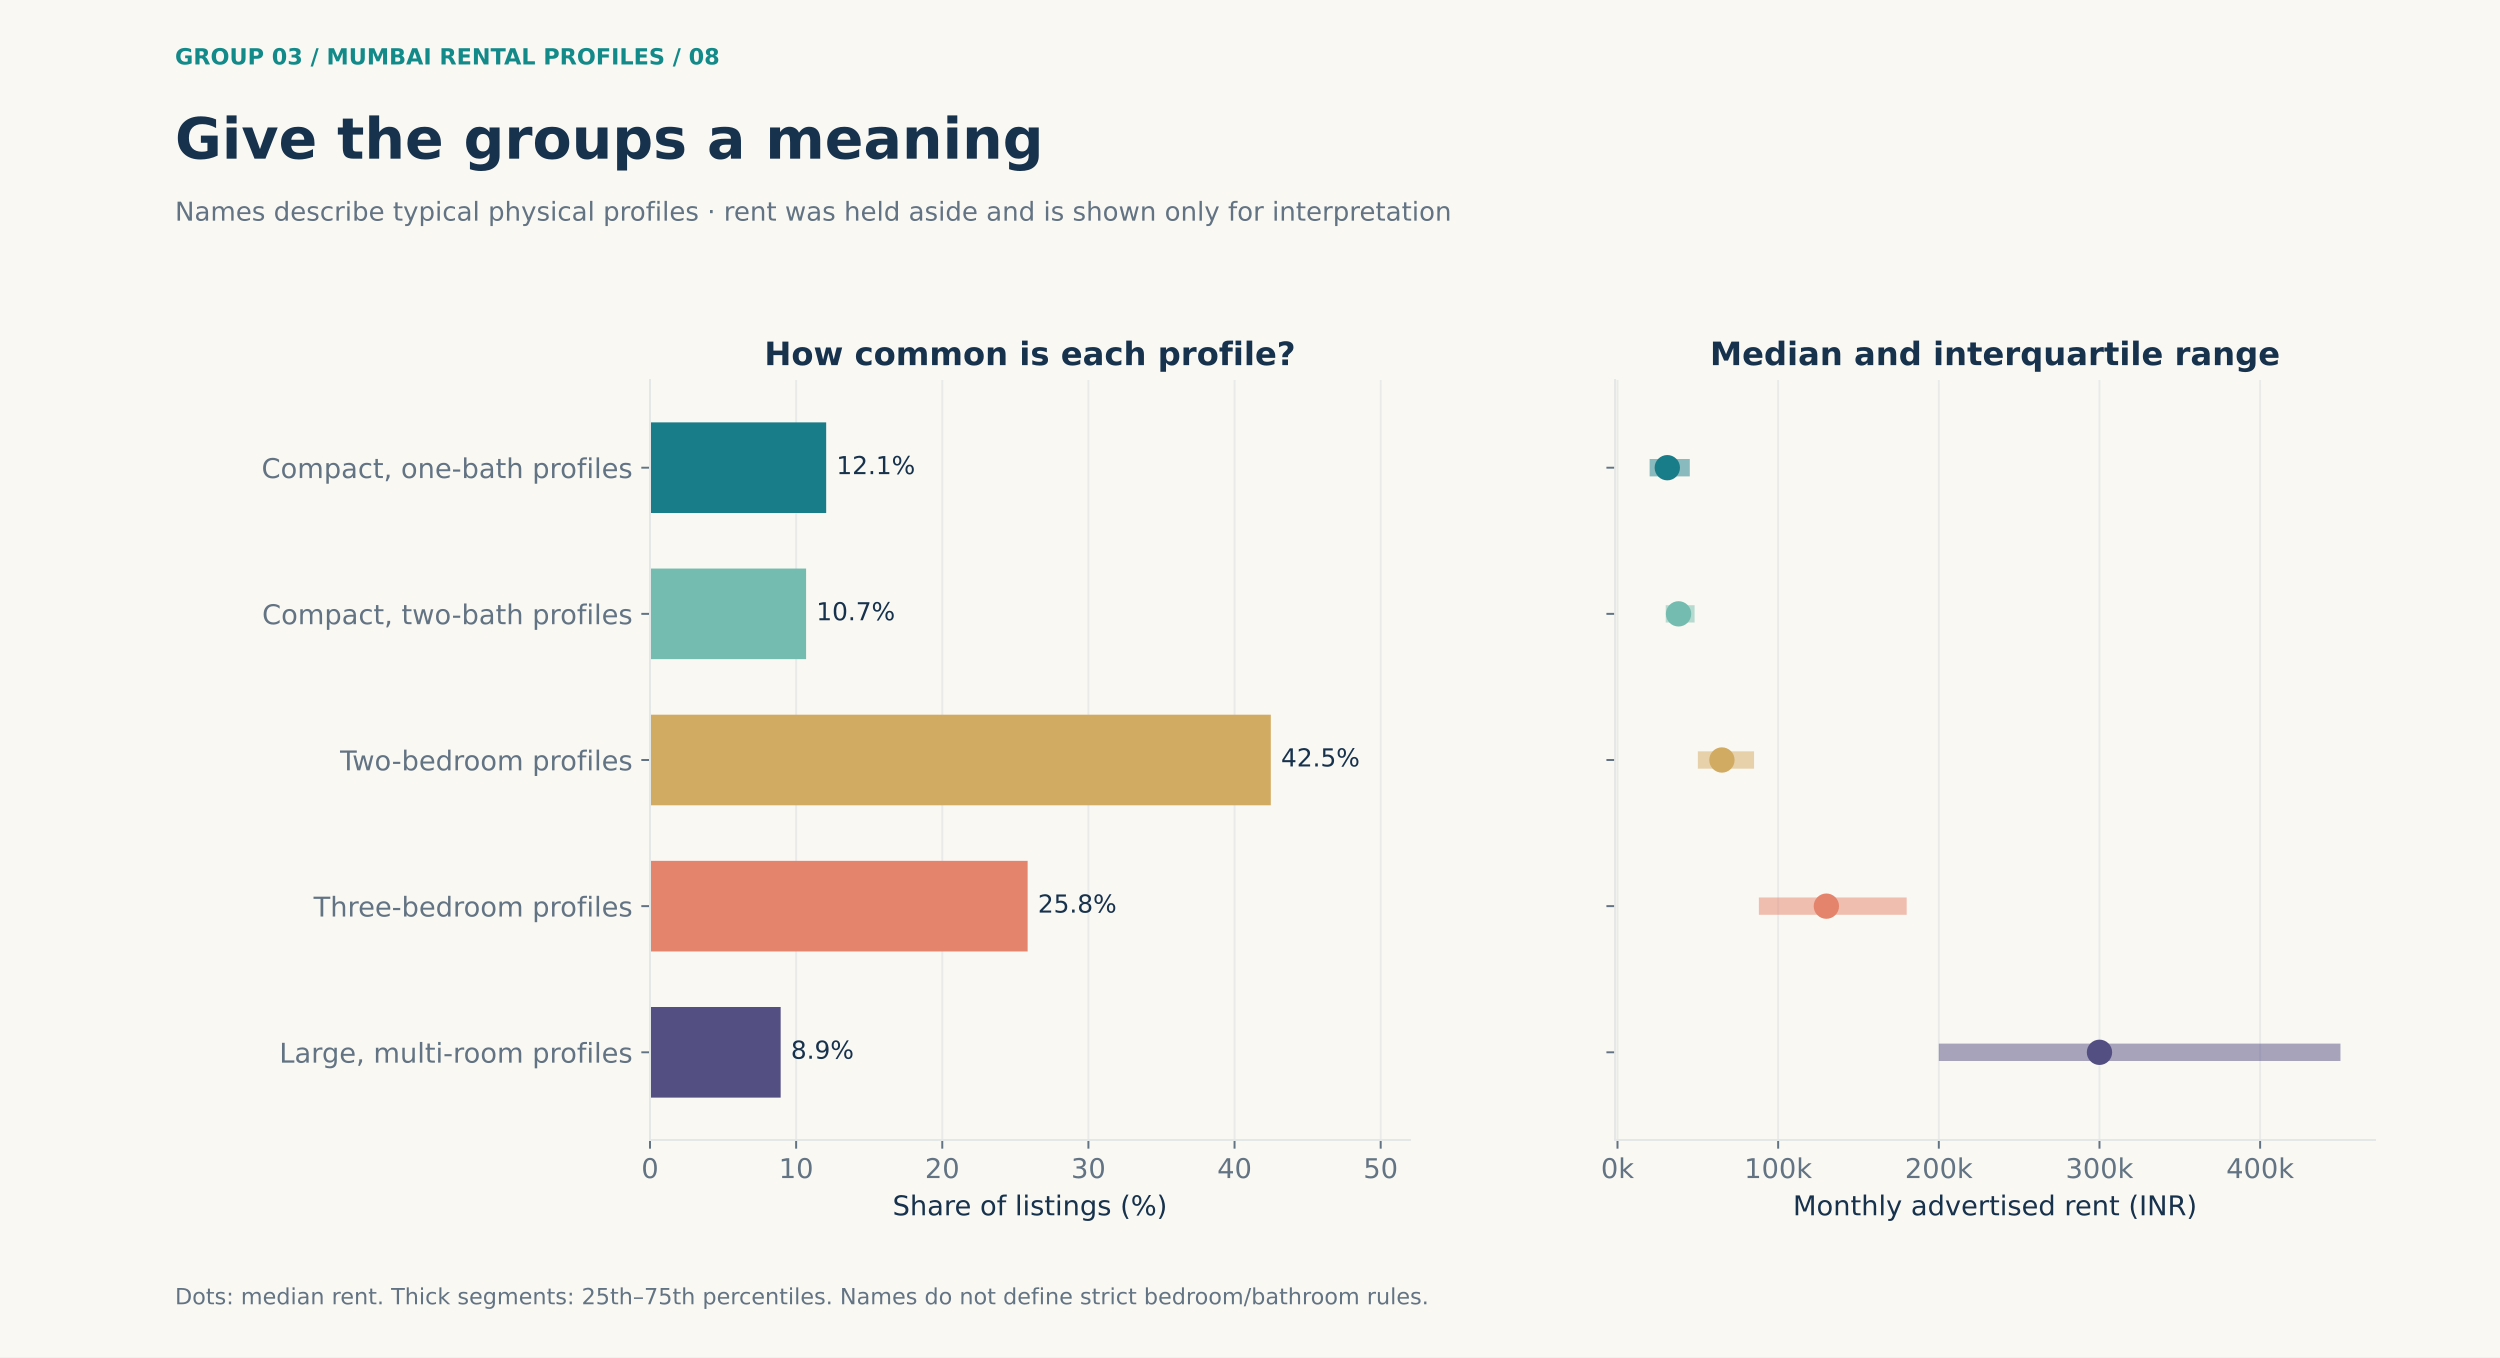
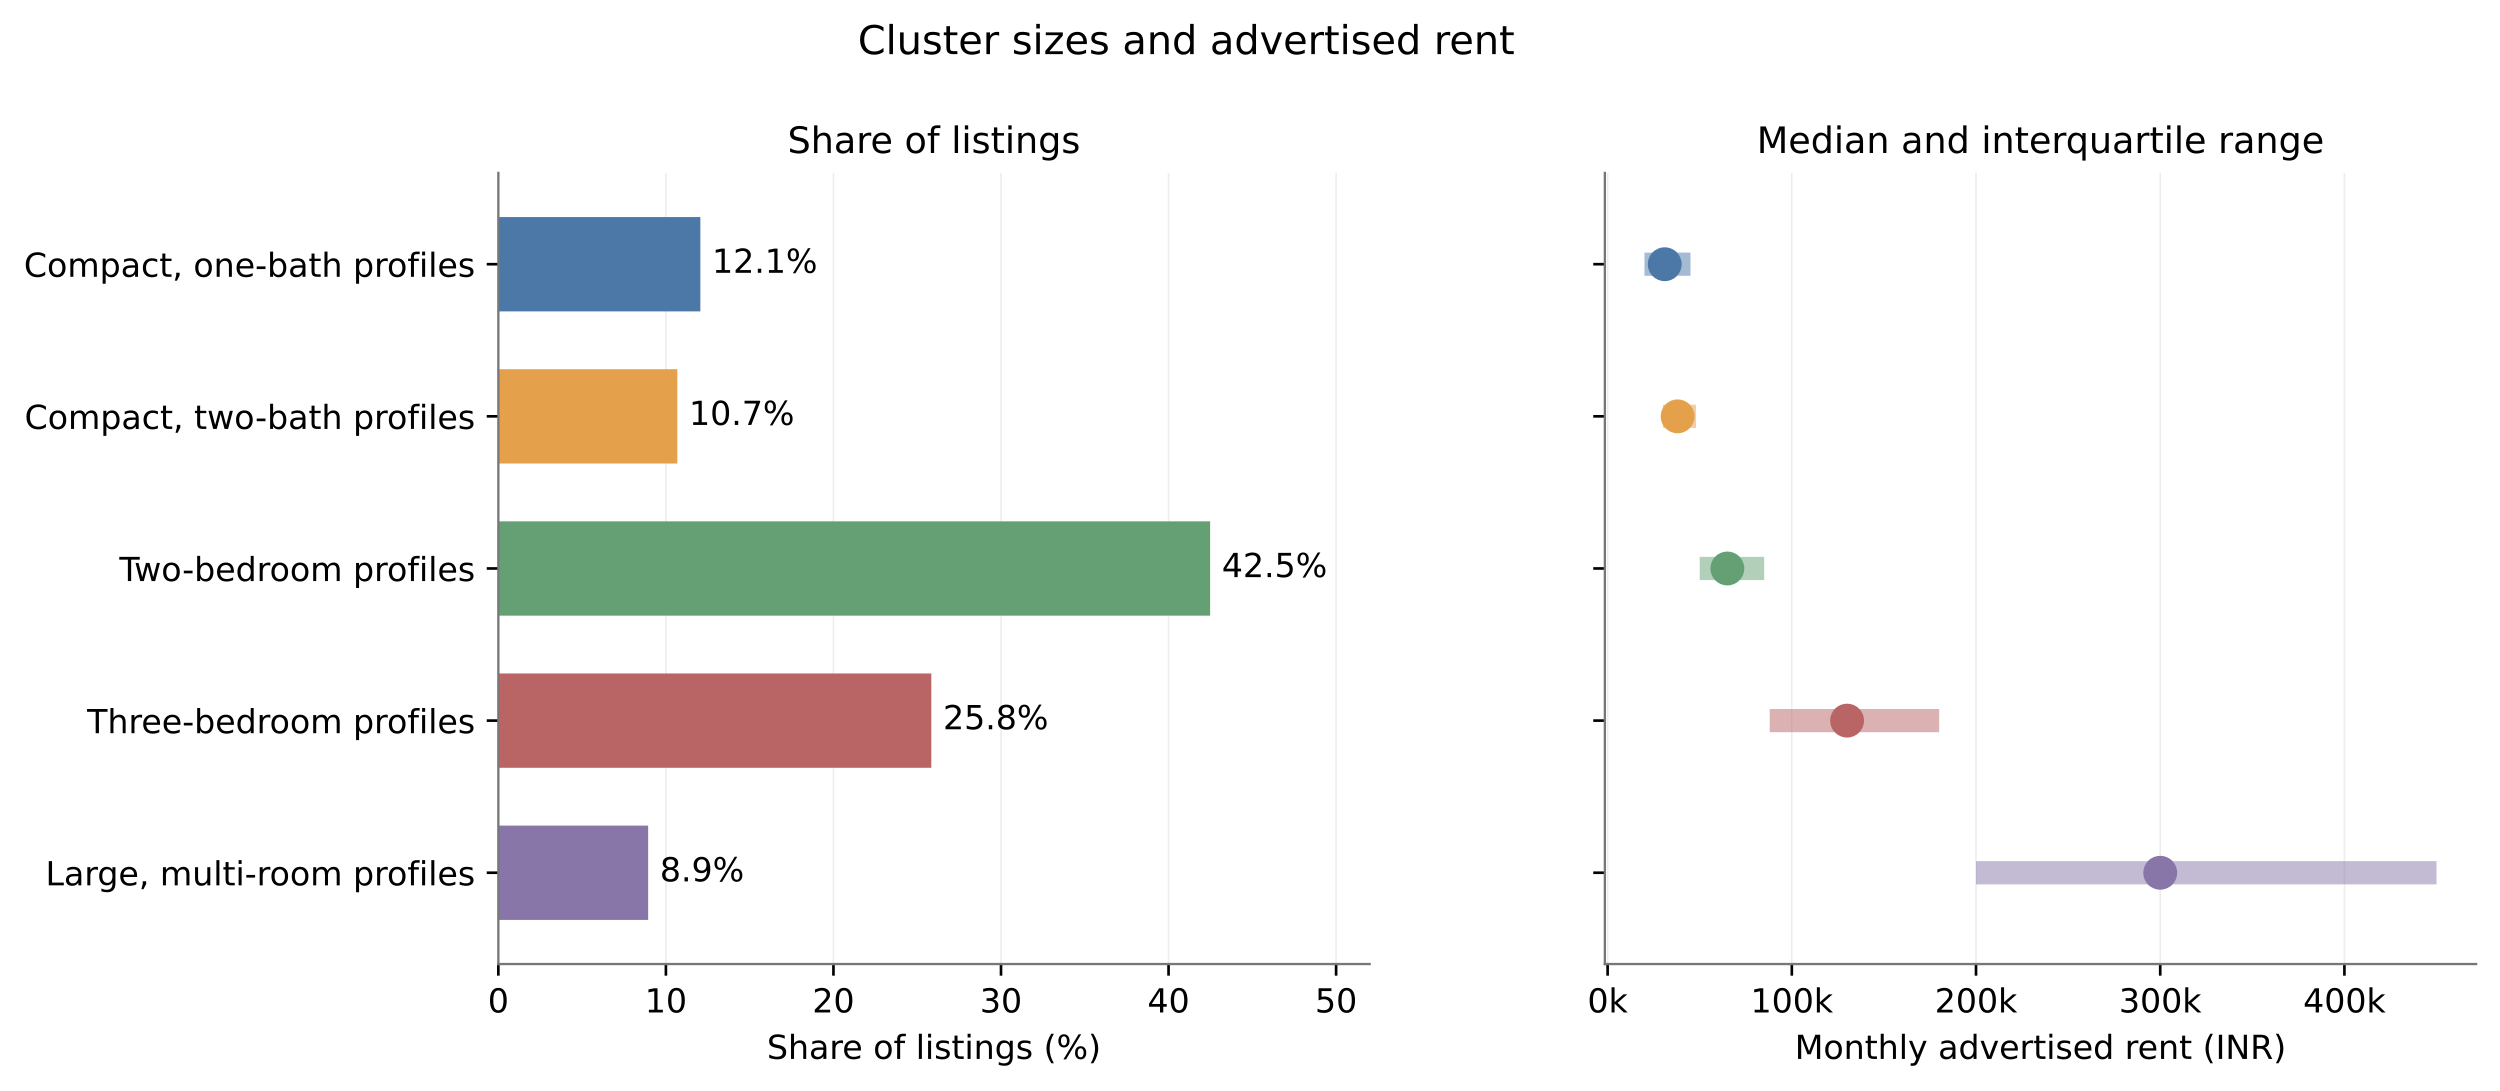
- <svg xmlns="http://www.w3.org/2000/svg" xmlns:xlink="http://www.w3.org/1999/xlink" width="1008pt" height="547.2pt" viewBox="0 0 1008 547.2" version="1.1">
+ <svg xmlns="http://www.w3.org/2000/svg" xmlns:xlink="http://www.w3.org/1999/xlink" width="753.58pt" height="328.794pt" viewBox="0 0 753.58 328.794" version="1.1">
  <defs>
    <style type="text/css">*{stroke-linejoin: round; stroke-linecap: butt}</style>
  </defs>
  <g id="figure_1">
    <g id="patch_1">
-       <path d="M 0 547.2  L 1008 547.2  L 1008 0  L 0 0  z " style="fill: #faf8f3" />
+       <path d="M 0 328.794  L 753.58 328.794  L 753.58 -0  L 0 -0  z " style="fill: #ffffff" />
    </g>
    <g id="axes_1">
      <g id="patch_2">
-         <path d="M 262.08 459.648  L 568.476 459.648  L 568.476 153.216  L 262.08 153.216  z " style="fill: #faf8f3" />
+         <path d="M 150.22 290.592  L 412.846 290.592  L 412.846 52.128  L 150.22 52.128  z " style="fill: #ffffff" />
      </g>
      <g id="matplotlib.axis_1">
        <g id="xtick_1">
          <g id="line2d_1">
-             <path d="M 262.08 459.648  L 262.08 153.216  " clip-path="url(#pc0b3e194d8)" style="fill: none; stroke: #e3e7e7; stroke-opacity: 0.75; stroke-width: 0.8; stroke-linecap: square" />
+             <path d="M 150.22 290.592  L 150.22 52.128  " clip-path="url(#p8b23760812)" style="fill: none; stroke: #dddddd; stroke-opacity: 0.5; stroke-width: 0.5; stroke-linecap: square" />
          </g>
          <g id="line2d_2">
            <defs>
-               <path id="m24da8fe23f" d="M 0 0  L 0 3.5  " style="stroke: #627383; stroke-width: 0.8" />
+               <path id="ma634d1163d" d="M 0 0  L 0 3.5  " style="stroke: #000000; stroke-width: 0.8" />
            </defs>
            <g>
-               <use xlink:href="#m24da8fe23f" x="262.08" y="459.648" style="fill: #627383; stroke: #627383; stroke-width: 0.8" />
+               <use xlink:href="#ma634d1163d" x="150.22" y="290.592" style="stroke: #000000; stroke-width: 0.8" />
            </g>
          </g>
          <g id="text_1">
-             <text style="font-size: 11px; font-family: 'DejaVu Sans'; text-anchor: middle; fill: #627383" x="262.08" y="475.005" transform="rotate(-0 262.08 475.0054)">0</text>
+             <text style="font-size: 10px; font-family: 'DejaVu Sans'; text-anchor: middle" x="150.22" y="305.19" transform="rotate(-0 150.2203 305.1897)">0</text>
          </g>
        </g>
        <g id="xtick_2">
          <g id="line2d_3">
-             <path d="M 321.002 459.648  L 321.002 153.216  " clip-path="url(#pc0b3e194d8)" style="fill: none; stroke: #e3e7e7; stroke-opacity: 0.75; stroke-width: 0.8; stroke-linecap: square" />
+             <path d="M 200.725 290.592  L 200.725 52.128  " clip-path="url(#p8b23760812)" style="fill: none; stroke: #dddddd; stroke-opacity: 0.5; stroke-width: 0.5; stroke-linecap: square" />
          </g>
          <g id="line2d_4">
            <g>
-               <use xlink:href="#m24da8fe23f" x="321.002" y="459.648" style="fill: #627383; stroke: #627383; stroke-width: 0.8" />
+               <use xlink:href="#ma634d1163d" x="200.725" y="290.592" style="stroke: #000000; stroke-width: 0.8" />
            </g>
          </g>
          <g id="text_2">
-             <text style="font-size: 11px; font-family: 'DejaVu Sans'; text-anchor: middle; fill: #627383" x="321.002" y="475.005" transform="rotate(-0 321.0024 475.0054)">10</text>
+             <text style="font-size: 10px; font-family: 'DejaVu Sans'; text-anchor: middle" x="200.725" y="305.19" transform="rotate(-0 200.7252 305.1897)">10</text>
          </g>
        </g>
        <g id="xtick_3">
          <g id="line2d_5">
-             <path d="M 379.925 459.648  L 379.925 153.216  " clip-path="url(#pc0b3e194d8)" style="fill: none; stroke: #e3e7e7; stroke-opacity: 0.75; stroke-width: 0.8; stroke-linecap: square" />
+             <path d="M 251.23 290.592  L 251.23 52.128  " clip-path="url(#p8b23760812)" style="fill: none; stroke: #dddddd; stroke-opacity: 0.5; stroke-width: 0.5; stroke-linecap: square" />
          </g>
          <g id="line2d_6">
            <g>
-               <use xlink:href="#m24da8fe23f" x="379.925" y="459.648" style="fill: #627383; stroke: #627383; stroke-width: 0.8" />
+               <use xlink:href="#ma634d1163d" x="251.23" y="290.592" style="stroke: #000000; stroke-width: 0.8" />
            </g>
          </g>
          <g id="text_3">
-             <text style="font-size: 11px; font-family: 'DejaVu Sans'; text-anchor: middle; fill: #627383" x="379.925" y="475.005" transform="rotate(-0 379.9248 475.0054)">20</text>
+             <text style="font-size: 10px; font-family: 'DejaVu Sans'; text-anchor: middle" x="251.23" y="305.19" transform="rotate(-0 251.2301 305.1897)">20</text>
          </g>
        </g>
        <g id="xtick_4">
          <g id="line2d_7">
-             <path d="M 438.847 459.648  L 438.847 153.216  " clip-path="url(#pc0b3e194d8)" style="fill: none; stroke: #e3e7e7; stroke-opacity: 0.75; stroke-width: 0.8; stroke-linecap: square" />
+             <path d="M 301.735 290.592  L 301.735 52.128  " clip-path="url(#p8b23760812)" style="fill: none; stroke: #dddddd; stroke-opacity: 0.5; stroke-width: 0.5; stroke-linecap: square" />
          </g>
          <g id="line2d_8">
            <g>
-               <use xlink:href="#m24da8fe23f" x="438.847" y="459.648" style="fill: #627383; stroke: #627383; stroke-width: 0.8" />
+               <use xlink:href="#ma634d1163d" x="301.735" y="290.592" style="stroke: #000000; stroke-width: 0.8" />
            </g>
          </g>
          <g id="text_4">
-             <text style="font-size: 11px; font-family: 'DejaVu Sans'; text-anchor: middle; fill: #627383" x="438.847" y="475.005" transform="rotate(-0 438.8472 475.0054)">30</text>
+             <text style="font-size: 10px; font-family: 'DejaVu Sans'; text-anchor: middle" x="301.735" y="305.19" transform="rotate(-0 301.7351 305.1897)">30</text>
          </g>
        </g>
        <g id="xtick_5">
          <g id="line2d_9">
-             <path d="M 497.77 459.648  L 497.77 153.216  " clip-path="url(#pc0b3e194d8)" style="fill: none; stroke: #e3e7e7; stroke-opacity: 0.75; stroke-width: 0.8; stroke-linecap: square" />
+             <path d="M 352.24 290.592  L 352.24 52.128  " clip-path="url(#p8b23760812)" style="fill: none; stroke: #dddddd; stroke-opacity: 0.5; stroke-width: 0.5; stroke-linecap: square" />
          </g>
          <g id="line2d_10">
            <g>
-               <use xlink:href="#m24da8fe23f" x="497.77" y="459.648" style="fill: #627383; stroke: #627383; stroke-width: 0.8" />
+               <use xlink:href="#ma634d1163d" x="352.24" y="290.592" style="stroke: #000000; stroke-width: 0.8" />
            </g>
          </g>
          <g id="text_5">
-             <text style="font-size: 11px; font-family: 'DejaVu Sans'; text-anchor: middle; fill: #627383" x="497.77" y="475.005" transform="rotate(-0 497.7696 475.0054)">40</text>
+             <text style="font-size: 10px; font-family: 'DejaVu Sans'; text-anchor: middle" x="352.24" y="305.19" transform="rotate(-0 352.24 305.1897)">40</text>
          </g>
        </g>
        <g id="xtick_6">
          <g id="line2d_11">
-             <path d="M 556.692 459.648  L 556.692 153.216  " clip-path="url(#pc0b3e194d8)" style="fill: none; stroke: #e3e7e7; stroke-opacity: 0.75; stroke-width: 0.8; stroke-linecap: square" />
+             <path d="M 402.745 290.592  L 402.745 52.128  " clip-path="url(#p8b23760812)" style="fill: none; stroke: #dddddd; stroke-opacity: 0.5; stroke-width: 0.5; stroke-linecap: square" />
          </g>
          <g id="line2d_12">
            <g>
-               <use xlink:href="#m24da8fe23f" x="556.692" y="459.648" style="fill: #627383; stroke: #627383; stroke-width: 0.8" />
+               <use xlink:href="#ma634d1163d" x="402.745" y="290.592" style="stroke: #000000; stroke-width: 0.8" />
            </g>
          </g>
          <g id="text_6">
-             <text style="font-size: 11px; font-family: 'DejaVu Sans'; text-anchor: middle; fill: #627383" x="556.692" y="475.005" transform="rotate(-0 556.692 475.0054)">50</text>
+             <text style="font-size: 10px; font-family: 'DejaVu Sans'; text-anchor: middle" x="402.745" y="305.19" transform="rotate(-0 402.7449 305.1897)">50</text>
          </g>
        </g>
        <g id="text_7">
-           <text style="font-size: 11px; font-family: 'DejaVu Sans'; text-anchor: middle; fill: #17324d" x="415.278" y="490.006" transform="rotate(-0 415.2782 490.0063)">Share of listings (%)</text>
+           <text style="font-size: 10px; font-family: 'DejaVu Sans'; text-anchor: middle" x="281.533" y="319.19" transform="rotate(-0 281.5331 319.1904)">Share of listings (%)</text>
        </g>
      </g>
      <g id="matplotlib.axis_2">
        <g id="ytick_1">
          <g id="line2d_13">
            <defs>
-               <path id="m0c8f4c0ab1" d="M 0 0  L -3.5 0  " style="stroke: #627383; stroke-width: 0.8" />
+               <path id="ma492d86f85" d="M 0 0  L -3.5 0  " style="stroke: #000000; stroke-width: 0.8" />
            </defs>
            <g>
-               <use xlink:href="#m0c8f4c0ab1" x="262.08" y="188.574" style="fill: #627383; stroke: #627383; stroke-width: 0.8" />
+               <use xlink:href="#ma492d86f85" x="150.22" y="79.643" style="stroke: #000000; stroke-width: 0.8" />
            </g>
          </g>
          <g id="text_8">
-             <text style="font-size: 11px; font-family: 'DejaVu Sans'; text-anchor: end; fill: #627383" x="255.08" y="192.753" transform="rotate(-0 255.08 192.7527)">Compact, one-bath profiles</text>
+             <text style="font-size: 10px; font-family: 'DejaVu Sans'; text-anchor: end" x="143.22" y="83.442" transform="rotate(-0 143.2203 83.4423)">Compact, one-bath profiles</text>
          </g>
        </g>
        <g id="ytick_2">
          <g id="line2d_14">
            <g>
-               <use xlink:href="#m0c8f4c0ab1" x="262.08" y="247.503" style="fill: #627383; stroke: #627383; stroke-width: 0.8" />
+               <use xlink:href="#ma492d86f85" x="150.22" y="125.502" style="stroke: #000000; stroke-width: 0.8" />
            </g>
          </g>
          <g id="text_9">
-             <text style="font-size: 11px; font-family: 'DejaVu Sans'; text-anchor: end; fill: #627383" x="255.08" y="251.682" transform="rotate(-0 255.08 251.6819)">Compact, two-bath profiles</text>
+             <text style="font-size: 10px; font-family: 'DejaVu Sans'; text-anchor: end" x="143.22" y="129.301" transform="rotate(-0 143.2203 129.3008)">Compact, two-bath profiles</text>
          </g>
        </g>
        <g id="ytick_3">
          <g id="line2d_15">
            <g>
-               <use xlink:href="#m0c8f4c0ab1" x="262.08" y="306.432" style="fill: #627383; stroke: #627383; stroke-width: 0.8" />
+               <use xlink:href="#ma492d86f85" x="150.22" y="171.36" style="stroke: #000000; stroke-width: 0.8" />
            </g>
          </g>
          <g id="text_10">
-             <text style="font-size: 11px; font-family: 'DejaVu Sans'; text-anchor: end; fill: #627383" x="255.08" y="310.611" transform="rotate(-0 255.08 310.6111)">Two-bedroom profiles</text>
+             <text style="font-size: 10px; font-family: 'DejaVu Sans'; text-anchor: end" x="143.22" y="175.159" transform="rotate(-0 143.2203 175.1592)">Two-bedroom profiles</text>
          </g>
        </g>
        <g id="ytick_4">
          <g id="line2d_16">
            <g>
-               <use xlink:href="#m0c8f4c0ab1" x="262.08" y="365.361" style="fill: #627383; stroke: #627383; stroke-width: 0.8" />
+               <use xlink:href="#ma492d86f85" x="150.22" y="217.218" style="stroke: #000000; stroke-width: 0.8" />
            </g>
          </g>
          <g id="text_11">
-             <text style="font-size: 11px; font-family: 'DejaVu Sans'; text-anchor: end; fill: #627383" x="255.08" y="369.54" transform="rotate(-0 255.08 369.5404)">Three-bedroom profiles</text>
+             <text style="font-size: 10px; font-family: 'DejaVu Sans'; text-anchor: end" x="143.22" y="221.018" transform="rotate(-0 143.2203 221.0177)">Three-bedroom profiles</text>
          </g>
        </g>
        <g id="ytick_5">
          <g id="line2d_17">
            <g>
-               <use xlink:href="#m0c8f4c0ab1" x="262.08" y="424.29" style="fill: #627383; stroke: #627383; stroke-width: 0.8" />
+               <use xlink:href="#ma492d86f85" x="150.22" y="263.077" style="stroke: #000000; stroke-width: 0.8" />
            </g>
          </g>
          <g id="text_12">
-             <text style="font-size: 11px; font-family: 'DejaVu Sans'; text-anchor: end; fill: #627383" x="255.08" y="428.47" transform="rotate(-0 255.08 428.4696)">Large, multi-room profiles</text>
+             <text style="font-size: 10px; font-family: 'DejaVu Sans'; text-anchor: end" x="143.22" y="266.876" transform="rotate(-0 143.2203 266.8761)">Large, multi-room profiles</text>
          </g>
        </g>
      </g>
      <g id="patch_3">
-         <path d="M 262.08 170.305  L 333.115 170.305  L 333.115 206.842  L 262.08 206.842  z " clip-path="url(#pc0b3e194d8)" style="fill: #187d88" />
+         <path d="M 150.22 65.427  L 211.107 65.427  L 211.107 93.859  L 150.22 93.859  z " clip-path="url(#p8b23760812)" style="fill: #4c78a8" />
      </g>
      <g id="patch_4">
-         <path d="M 262.08 229.235  L 325.017 229.235  L 325.017 265.771  L 262.08 265.771  z " clip-path="url(#pc0b3e194d8)" style="fill: #74bcaf" />
+         <path d="M 150.22 111.285  L 204.166 111.285  L 204.166 139.718  L 150.22 139.718  z " clip-path="url(#p8b23760812)" style="fill: #e5a04b" />
      </g>
      <g id="patch_5">
-         <path d="M 262.08 288.164  L 512.389 288.164  L 512.389 324.7  L 262.08 324.7  z " clip-path="url(#pc0b3e194d8)" style="fill: #d2ab62" />
+         <path d="M 150.22 157.144  L 364.771 157.144  L 364.771 185.576  L 150.22 185.576  z " clip-path="url(#p8b23760812)" style="fill: #65a074" />
      </g>
      <g id="patch_6">
-         <path d="M 262.08 347.093  L 414.342 347.093  L 414.342 383.629  L 262.08 383.629  z " clip-path="url(#pc0b3e194d8)" style="fill: #e5846c" />
+         <path d="M 150.22 203.002  L 280.73 203.002  L 280.73 231.435  L 150.22 231.435  z " clip-path="url(#p8b23760812)" style="fill: #b96565" />
      </g>
      <g id="patch_7">
-         <path d="M 262.08 406.022  L 314.762 406.022  L 314.762 442.559  L 262.08 442.559  z " clip-path="url(#pc0b3e194d8)" style="fill: #534f83" />
+         <path d="M 150.22 248.861  L 195.376 248.861  L 195.376 277.293  L 150.22 277.293  z " clip-path="url(#p8b23760812)" style="fill: #8876a8" />
      </g>
      <g id="patch_8">
-         <path d="M 262.08 459.648  L 262.08 153.216  " style="fill: none; stroke: #e3e7e7; stroke-width: 0.8; stroke-linejoin: miter; stroke-linecap: square" />
+         <path d="M 150.22 290.592  L 150.22 52.128  " style="fill: none; stroke: #777777; stroke-width: 0.7; stroke-linejoin: miter; stroke-linecap: square" />
      </g>
      <g id="patch_9">
-         <path d="M 262.08 459.648  L 568.476 459.648  " style="fill: none; stroke: #e3e7e7; stroke-width: 0.8; stroke-linejoin: miter; stroke-linecap: square" />
+         <path d="M 150.22 290.592  L 412.846 290.592  " style="fill: none; stroke: #777777; stroke-width: 0.7; stroke-linejoin: miter; stroke-linecap: square" />
      </g>
      <g id="text_13">
-         <text style="font-size: 10px; font-family: 'DejaVu Sans'; text-anchor: start; fill: #17324d" x="337.239" y="191.171" transform="rotate(-0 337.2391 191.1712)">12.1%</text>
+         <text style="font-size: 10px; font-family: 'DejaVu Sans'; text-anchor: start" x="214.642" y="82.241" transform="rotate(-0 214.6424 82.24073)">12.1%</text>
      </g>
      <g id="text_14">
-         <text style="font-size: 10px; font-family: 'DejaVu Sans'; text-anchor: start; fill: #17324d" x="329.141" y="250.1" transform="rotate(-0 329.1414 250.1004)">10.7%</text>
+         <text style="font-size: 10px; font-family: 'DejaVu Sans'; text-anchor: start" x="207.702" y="128.099" transform="rotate(-0 207.7015 128.0992)">10.7%</text>
      </g>
      <g id="text_15">
-         <text style="font-size: 10px; font-family: 'DejaVu Sans'; text-anchor: start; fill: #17324d" x="516.514" y="309.03" transform="rotate(-0 516.5138 309.0297)">42.5%</text>
+         <text style="font-size: 10px; font-family: 'DejaVu Sans'; text-anchor: start" x="368.306" y="173.958" transform="rotate(-0 368.3064 173.9577)">42.5%</text>
      </g>
      <g id="text_16">
-         <text style="font-size: 10px; font-family: 'DejaVu Sans'; text-anchor: start; fill: #17324d" x="418.466" y="367.959" transform="rotate(-0 418.4661 367.9589)">25.8%</text>
+         <text style="font-size: 10px; font-family: 'DejaVu Sans'; text-anchor: start" x="284.266" y="219.816" transform="rotate(-0 284.2655 219.8161)">25.8%</text>
      </g>
      <g id="text_17">
-         <text style="font-size: 10px; font-family: 'DejaVu Sans'; text-anchor: start; fill: #17324d" x="318.886" y="426.888" transform="rotate(-0 318.8864 426.8881)">8.9%</text>
+         <text style="font-size: 10px; font-family: 'DejaVu Sans'; text-anchor: start" x="198.912" y="265.675" transform="rotate(-0 198.9115 265.6746)">8.9%</text>
      </g>
      <g id="text_18">
-         <text style="font-weight: 700; font-size: 13px; font-family: 'DejaVu Sans'; text-anchor: middle; fill: #17324d" x="415.278" y="147.216" transform="rotate(-0 415.2782 147.216)">How common is each profile?</text>
+         <text style="font-size: 11px; font-family: 'DejaVu Sans'; text-anchor: middle" x="281.533" y="46.128" transform="rotate(-0 281.5331 46.128)">Share of listings</text>
      </g>
    </g>
    <g id="axes_2">
      <g id="patch_10">
-         <path d="M 651.204 459.648  L 957.6 459.648  L 957.6 153.216  L 651.204 153.216  z " style="fill: #faf8f3" />
+         <path d="M 483.755 290.592  L 746.38 290.592  L 746.38 52.128  L 483.755 52.128  z " style="fill: #ffffff" />
      </g>
      <g id="matplotlib.axis_3">
        <g id="xtick_7">
          <g id="line2d_18">
-             <path d="M 652.175 459.648  L 652.175 153.216  " clip-path="url(#p7681ba0121)" style="fill: none; stroke: #e3e7e7; stroke-opacity: 0.75; stroke-width: 0.8; stroke-linecap: square" />
+             <path d="M 484.588 290.592  L 484.588 52.128  " clip-path="url(#pfdd2923c75)" style="fill: none; stroke: #dddddd; stroke-opacity: 0.5; stroke-width: 0.5; stroke-linecap: square" />
          </g>
          <g id="line2d_19">
            <g>
-               <use xlink:href="#m24da8fe23f" x="652.175" y="459.648" style="fill: #627383; stroke: #627383; stroke-width: 0.8" />
+               <use xlink:href="#ma634d1163d" x="484.588" y="290.592" style="stroke: #000000; stroke-width: 0.8" />
            </g>
          </g>
          <g id="text_19">
-             <text style="font-size: 11px; font-family: 'DejaVu Sans'; text-anchor: middle; fill: #627383" x="652.175" y="475.006" transform="rotate(-0 652.1752 475.0063)">0k</text>
+             <text style="font-size: 10px; font-family: 'DejaVu Sans'; text-anchor: middle" x="484.588" y="305.19" transform="rotate(-0 484.5876 305.1904)">0k</text>
          </g>
        </g>
        <g id="xtick_8">
          <g id="line2d_20">
-             <path d="M 716.952 459.648  L 716.952 153.216  " clip-path="url(#p7681ba0121)" style="fill: none; stroke: #e3e7e7; stroke-opacity: 0.75; stroke-width: 0.8; stroke-linecap: square" />
+             <path d="M 540.111 290.592  L 540.111 52.128  " clip-path="url(#pfdd2923c75)" style="fill: none; stroke: #dddddd; stroke-opacity: 0.5; stroke-width: 0.5; stroke-linecap: square" />
          </g>
          <g id="line2d_21">
            <g>
-               <use xlink:href="#m24da8fe23f" x="716.952" y="459.648" style="fill: #627383; stroke: #627383; stroke-width: 0.8" />
+               <use xlink:href="#ma634d1163d" x="540.111" y="290.592" style="stroke: #000000; stroke-width: 0.8" />
            </g>
          </g>
          <g id="text_20">
-             <text style="font-size: 11px; font-family: 'DejaVu Sans'; text-anchor: middle; fill: #627383" x="716.952" y="475.006" transform="rotate(-0 716.9525 475.0063)">100k</text>
+             <text style="font-size: 10px; font-family: 'DejaVu Sans'; text-anchor: middle" x="540.111" y="305.19" transform="rotate(-0 540.111 305.1904)">100k</text>
          </g>
        </g>
        <g id="xtick_9">
          <g id="line2d_22">
-             <path d="M 781.73 459.648  L 781.73 153.216  " clip-path="url(#p7681ba0121)" style="fill: none; stroke: #e3e7e7; stroke-opacity: 0.75; stroke-width: 0.8; stroke-linecap: square" />
+             <path d="M 595.634 290.592  L 595.634 52.128  " clip-path="url(#pfdd2923c75)" style="fill: none; stroke: #dddddd; stroke-opacity: 0.5; stroke-width: 0.5; stroke-linecap: square" />
          </g>
          <g id="line2d_23">
            <g>
-               <use xlink:href="#m24da8fe23f" x="781.73" y="459.648" style="fill: #627383; stroke: #627383; stroke-width: 0.8" />
+               <use xlink:href="#ma634d1163d" x="595.634" y="290.592" style="stroke: #000000; stroke-width: 0.8" />
            </g>
          </g>
          <g id="text_21">
-             <text style="font-size: 11px; font-family: 'DejaVu Sans'; text-anchor: middle; fill: #627383" x="781.73" y="475.006" transform="rotate(-0 781.7297 475.0063)">200k</text>
+             <text style="font-size: 10px; font-family: 'DejaVu Sans'; text-anchor: middle" x="595.634" y="305.19" transform="rotate(-0 595.6344 305.1904)">200k</text>
          </g>
        </g>
        <g id="xtick_10">
          <g id="line2d_24">
-             <path d="M 846.507 459.648  L 846.507 153.216  " clip-path="url(#p7681ba0121)" style="fill: none; stroke: #e3e7e7; stroke-opacity: 0.75; stroke-width: 0.8; stroke-linecap: square" />
+             <path d="M 651.158 290.592  L 651.158 52.128  " clip-path="url(#pfdd2923c75)" style="fill: none; stroke: #dddddd; stroke-opacity: 0.5; stroke-width: 0.5; stroke-linecap: square" />
          </g>
          <g id="line2d_25">
            <g>
-               <use xlink:href="#m24da8fe23f" x="846.507" y="459.648" style="fill: #627383; stroke: #627383; stroke-width: 0.8" />
+               <use xlink:href="#ma634d1163d" x="651.158" y="290.592" style="stroke: #000000; stroke-width: 0.8" />
            </g>
          </g>
          <g id="text_22">
-             <text style="font-size: 11px; font-family: 'DejaVu Sans'; text-anchor: middle; fill: #627383" x="846.507" y="475.006" transform="rotate(-0 846.507 475.0063)">300k</text>
+             <text style="font-size: 10px; font-family: 'DejaVu Sans'; text-anchor: middle" x="651.158" y="305.19" transform="rotate(-0 651.1577 305.1904)">300k</text>
          </g>
        </g>
        <g id="xtick_11">
          <g id="line2d_26">
-             <path d="M 911.284 459.648  L 911.284 153.216  " clip-path="url(#p7681ba0121)" style="fill: none; stroke: #e3e7e7; stroke-opacity: 0.75; stroke-width: 0.8; stroke-linecap: square" />
+             <path d="M 706.681 290.592  L 706.681 52.128  " clip-path="url(#pfdd2923c75)" style="fill: none; stroke: #dddddd; stroke-opacity: 0.5; stroke-width: 0.5; stroke-linecap: square" />
          </g>
          <g id="line2d_27">
            <g>
-               <use xlink:href="#m24da8fe23f" x="911.284" y="459.648" style="fill: #627383; stroke: #627383; stroke-width: 0.8" />
+               <use xlink:href="#ma634d1163d" x="706.681" y="290.592" style="stroke: #000000; stroke-width: 0.8" />
            </g>
          </g>
          <g id="text_23">
-             <text style="font-size: 11px; font-family: 'DejaVu Sans'; text-anchor: middle; fill: #627383" x="911.284" y="475.006" transform="rotate(-0 911.2843 475.0063)">400k</text>
+             <text style="font-size: 10px; font-family: 'DejaVu Sans'; text-anchor: middle" x="706.681" y="305.19" transform="rotate(-0 706.6811 305.1904)">400k</text>
          </g>
        </g>
        <g id="text_24">
-           <text style="font-size: 11px; font-family: 'DejaVu Sans'; text-anchor: middle; fill: #17324d" x="804.402" y="490.007" transform="rotate(-0 804.4018 490.0071)">Monthly advertised rent (INR)</text>
+           <text style="font-size: 10px; font-family: 'DejaVu Sans'; text-anchor: middle" x="615.068" y="319.191" transform="rotate(-0 615.0675 319.1912)">Monthly advertised rent (INR)</text>
        </g>
      </g>
      <g id="matplotlib.axis_4">
        <g id="ytick_6">
          <g id="line2d_28">
            <g>
-               <use xlink:href="#m0c8f4c0ab1" x="651.204" y="188.574" style="fill: #627383; stroke: #627383; stroke-width: 0.8" />
+               <use xlink:href="#ma492d86f85" x="483.755" y="79.643" style="stroke: #000000; stroke-width: 0.8" />
            </g>
          </g>
        </g>
        <g id="ytick_7">
          <g id="line2d_29">
            <g>
-               <use xlink:href="#m0c8f4c0ab1" x="651.204" y="247.503" style="fill: #627383; stroke: #627383; stroke-width: 0.8" />
+               <use xlink:href="#ma492d86f85" x="483.755" y="125.502" style="stroke: #000000; stroke-width: 0.8" />
            </g>
          </g>
        </g>
        <g id="ytick_8">
          <g id="line2d_30">
            <g>
-               <use xlink:href="#m0c8f4c0ab1" x="651.204" y="306.432" style="fill: #627383; stroke: #627383; stroke-width: 0.8" />
+               <use xlink:href="#ma492d86f85" x="483.755" y="171.36" style="stroke: #000000; stroke-width: 0.8" />
            </g>
          </g>
        </g>
        <g id="ytick_9">
          <g id="line2d_31">
            <g>
-               <use xlink:href="#m0c8f4c0ab1" x="651.204" y="365.361" style="fill: #627383; stroke: #627383; stroke-width: 0.8" />
+               <use xlink:href="#ma492d86f85" x="483.755" y="217.218" style="stroke: #000000; stroke-width: 0.8" />
            </g>
          </g>
        </g>
        <g id="ytick_10">
          <g id="line2d_32">
            <g>
-               <use xlink:href="#m0c8f4c0ab1" x="651.204" y="424.29" style="fill: #627383; stroke: #627383; stroke-width: 0.8" />
+               <use xlink:href="#ma492d86f85" x="483.755" y="263.077" style="stroke: #000000; stroke-width: 0.8" />
            </g>
          </g>
        </g>
      </g>
      <g id="LineCollection_1">
-         <path d="M 665.131 188.574  L 681.325 188.574  " clip-path="url(#p7681ba0121)" style="fill: none; stroke: #187d88; stroke-opacity: 0.5; stroke-width: 7" />
+         <path d="M 495.692 79.643  L 509.573 79.643  " clip-path="url(#pfdd2923c75)" style="fill: none; stroke: #4c78a8; stroke-opacity: 0.5; stroke-width: 7" />
      </g>
      <g id="LineCollection_2">
-         <path d="M 671.608 247.503  L 683.268 247.503  " clip-path="url(#p7681ba0121)" style="fill: none; stroke: #74bcaf; stroke-opacity: 0.5; stroke-width: 7" />
+         <path d="M 501.245 125.502  L 511.239 125.502  " clip-path="url(#pfdd2923c75)" style="fill: none; stroke: #e5a04b; stroke-opacity: 0.5; stroke-width: 7" />
      </g>
      <g id="LineCollection_3">
-         <path d="M 684.564 306.432  L 707.236 306.432  " clip-path="url(#p7681ba0121)" style="fill: none; stroke: #d2ab62; stroke-opacity: 0.5; stroke-width: 7" />
+         <path d="M 512.349 171.36  L 531.782 171.36  " clip-path="url(#pfdd2923c75)" style="fill: none; stroke: #65a074; stroke-opacity: 0.5; stroke-width: 7" />
      </g>
      <g id="LineCollection_4">
-         <path d="M 709.179 365.361  L 768.774 365.361  " clip-path="url(#p7681ba0121)" style="fill: none; stroke: #e5846c; stroke-opacity: 0.5; stroke-width: 7" />
+         <path d="M 533.448 217.218  L 584.53 217.218  " clip-path="url(#pfdd2923c75)" style="fill: none; stroke: #b96565; stroke-opacity: 0.5; stroke-width: 7" />
      </g>
      <g id="LineCollection_5">
-         <path d="M 781.73 424.29  L 943.673 424.29  " clip-path="url(#p7681ba0121)" style="fill: none; stroke: #534f83; stroke-opacity: 0.5; stroke-width: 7" />
+         <path d="M 595.634 263.077  L 734.443 263.077  " clip-path="url(#pfdd2923c75)" style="fill: none; stroke: #8876a8; stroke-opacity: 0.5; stroke-width: 7" />
      </g>
      <g id="patch_11">
-         <path d="M 651.204 459.648  L 651.204 153.216  " style="fill: none; stroke: #e3e7e7; stroke-width: 0.8; stroke-linejoin: miter; stroke-linecap: square" />
+         <path d="M 483.755 290.592  L 483.755 52.128  " style="fill: none; stroke: #777777; stroke-width: 0.7; stroke-linejoin: miter; stroke-linecap: square" />
      </g>
      <g id="patch_12">
-         <path d="M 651.204 459.648  L 957.6 459.648  " style="fill: none; stroke: #e3e7e7; stroke-width: 0.8; stroke-linejoin: miter; stroke-linecap: square" />
+         <path d="M 483.755 290.592  L 746.38 290.592  " style="fill: none; stroke: #777777; stroke-width: 0.7; stroke-linejoin: miter; stroke-linecap: square" />
      </g>
      <g id="PathCollection_1">
        <defs>
-           <path id="mdfe29e4793" d="M 0 4.61  C 1.223 4.61 2.395 4.124 3.26 3.26  C 4.124 2.395 4.61 1.223 4.61 0  C 4.61 -1.223 4.124 -2.395 3.26 -3.26  C 2.395 -4.124 1.223 -4.61 0 -4.61  C -1.223 -4.61 -2.395 -4.124 -3.26 -3.26  C -4.124 -2.395 -4.61 -1.223 -4.61 0  C -4.61 1.223 -4.124 2.395 -3.26 3.26  C -2.395 4.124 -1.223 4.61 0 4.61  z " style="stroke: #187d88" />
-         </defs>
-         <g clip-path="url(#p7681ba0121)">
-           <use xlink:href="#mdfe29e4793" x="672.256" y="188.574" style="fill: #187d88; stroke: #187d88" />
+           <path id="mcf45acd825" d="M 0 4.61  C 1.223 4.61 2.395 4.124 3.26 3.26  C 4.124 2.395 4.61 1.223 4.61 0  C 4.61 -1.223 4.124 -2.395 3.26 -3.26  C 2.395 -4.124 1.223 -4.61 0 -4.61  C -1.223 -4.61 -2.395 -4.124 -3.26 -3.26  C -4.124 -2.395 -4.61 -1.223 -4.61 0  C -4.61 1.223 -4.124 2.395 -3.26 3.26  C -2.395 4.124 -1.223 4.61 0 4.61  z " style="stroke: #4c78a8" />
+         </defs>
+         <g clip-path="url(#pfdd2923c75)">
+           <use xlink:href="#mcf45acd825" x="501.8" y="79.643" style="fill: #4c78a8; stroke: #4c78a8" />
        </g>
      </g>
      <g id="PathCollection_2">
        <defs>
-           <path id="mb903738502" d="M 0 4.61  C 1.223 4.61 2.395 4.124 3.26 3.26  C 4.124 2.395 4.61 1.223 4.61 0  C 4.61 -1.223 4.124 -2.395 3.26 -3.26  C 2.395 -4.124 1.223 -4.61 0 -4.61  C -1.223 -4.61 -2.395 -4.124 -3.26 -3.26  C -4.124 -2.395 -4.61 -1.223 -4.61 0  C -4.61 1.223 -4.124 2.395 -3.26 3.26  C -2.395 4.124 -1.223 4.61 0 4.61  z " style="stroke: #74bcaf" />
-         </defs>
-         <g clip-path="url(#p7681ba0121)">
-           <use xlink:href="#mb903738502" x="676.791" y="247.503" style="fill: #74bcaf; stroke: #74bcaf" />
+           <path id="m2fac1c5eed" d="M 0 4.61  C 1.223 4.61 2.395 4.124 3.26 3.26  C 4.124 2.395 4.61 1.223 4.61 0  C 4.61 -1.223 4.124 -2.395 3.26 -3.26  C 2.395 -4.124 1.223 -4.61 0 -4.61  C -1.223 -4.61 -2.395 -4.124 -3.26 -3.26  C -4.124 -2.395 -4.61 -1.223 -4.61 0  C -4.61 1.223 -4.124 2.395 -3.26 3.26  C -2.395 4.124 -1.223 4.61 0 4.61  z " style="stroke: #e5a04b" />
+         </defs>
+         <g clip-path="url(#pfdd2923c75)">
+           <use xlink:href="#m2fac1c5eed" x="505.686" y="125.502" style="fill: #e5a04b; stroke: #e5a04b" />
        </g>
      </g>
      <g id="PathCollection_3">
        <defs>
-           <path id="mf85de56bea" d="M 0 4.61  C 1.223 4.61 2.395 4.124 3.26 3.26  C 4.124 2.395 4.61 1.223 4.61 0  C 4.61 -1.223 4.124 -2.395 3.26 -3.26  C 2.395 -4.124 1.223 -4.61 0 -4.61  C -1.223 -4.61 -2.395 -4.124 -3.26 -3.26  C -4.124 -2.395 -4.61 -1.223 -4.61 0  C -4.61 1.223 -4.124 2.395 -3.26 3.26  C -2.395 4.124 -1.223 4.61 0 4.61  z " style="stroke: #d2ab62" />
-         </defs>
-         <g clip-path="url(#p7681ba0121)">
-           <use xlink:href="#mf85de56bea" x="694.28" y="306.432" style="fill: #d2ab62; stroke: #d2ab62" />
+           <path id="mfae92add9c" d="M 0 4.61  C 1.223 4.61 2.395 4.124 3.26 3.26  C 4.124 2.395 4.61 1.223 4.61 0  C 4.61 -1.223 4.124 -2.395 3.26 -3.26  C 2.395 -4.124 1.223 -4.61 0 -4.61  C -1.223 -4.61 -2.395 -4.124 -3.26 -3.26  C -4.124 -2.395 -4.61 -1.223 -4.61 0  C -4.61 1.223 -4.124 2.395 -3.26 3.26  C -2.395 4.124 -1.223 4.61 0 4.61  z " style="stroke: #65a074" />
+         </defs>
+         <g clip-path="url(#pfdd2923c75)">
+           <use xlink:href="#mfae92add9c" x="520.678" y="171.36" style="fill: #65a074; stroke: #65a074" />
        </g>
      </g>
      <g id="PathCollection_4">
        <defs>
-           <path id="m72fa6c95c2" d="M 0 4.61  C 1.223 4.61 2.395 4.124 3.26 3.26  C 4.124 2.395 4.61 1.223 4.61 0  C 4.61 -1.223 4.124 -2.395 3.26 -3.26  C 2.395 -4.124 1.223 -4.61 0 -4.61  C -1.223 -4.61 -2.395 -4.124 -3.26 -3.26  C -4.124 -2.395 -4.61 -1.223 -4.61 0  C -4.61 1.223 -4.124 2.395 -3.26 3.26  C -2.395 4.124 -1.223 4.61 0 4.61  z " style="stroke: #e5846c" />
-         </defs>
-         <g clip-path="url(#p7681ba0121)">
-           <use xlink:href="#m72fa6c95c2" x="736.386" y="365.361" style="fill: #e5846c; stroke: #e5846c" />
+           <path id="m94147d8f37" d="M 0 4.61  C 1.223 4.61 2.395 4.124 3.26 3.26  C 4.124 2.395 4.61 1.223 4.61 0  C 4.61 -1.223 4.124 -2.395 3.26 -3.26  C 2.395 -4.124 1.223 -4.61 0 -4.61  C -1.223 -4.61 -2.395 -4.124 -3.26 -3.26  C -4.124 -2.395 -4.61 -1.223 -4.61 0  C -4.61 1.223 -4.124 2.395 -3.26 3.26  C -2.395 4.124 -1.223 4.61 0 4.61  z " style="stroke: #b96565" />
+         </defs>
+         <g clip-path="url(#pfdd2923c75)">
+           <use xlink:href="#m94147d8f37" x="556.768" y="217.218" style="fill: #b96565; stroke: #b96565" />
        </g>
      </g>
      <g id="PathCollection_5">
        <defs>
-           <path id="meaacb11501" d="M 0 4.61  C 1.223 4.61 2.395 4.124 3.26 3.26  C 4.124 2.395 4.61 1.223 4.61 0  C 4.61 -1.223 4.124 -2.395 3.26 -3.26  C 2.395 -4.124 1.223 -4.61 0 -4.61  C -1.223 -4.61 -2.395 -4.124 -3.26 -3.26  C -4.124 -2.395 -4.61 -1.223 -4.61 0  C -4.61 1.223 -4.124 2.395 -3.26 3.26  C -2.395 4.124 -1.223 4.61 0 4.61  z " style="stroke: #534f83" />
-         </defs>
-         <g clip-path="url(#p7681ba0121)">
-           <use xlink:href="#meaacb11501" x="846.507" y="424.29" style="fill: #534f83; stroke: #534f83" />
+           <path id="m83c2df49f7" d="M 0 4.61  C 1.223 4.61 2.395 4.124 3.26 3.26  C 4.124 2.395 4.61 1.223 4.61 0  C 4.61 -1.223 4.124 -2.395 3.26 -3.26  C 2.395 -4.124 1.223 -4.61 0 -4.61  C -1.223 -4.61 -2.395 -4.124 -3.26 -3.26  C -4.124 -2.395 -4.61 -1.223 -4.61 0  C -4.61 1.223 -4.124 2.395 -3.26 3.26  C -2.395 4.124 -1.223 4.61 0 4.61  z " style="stroke: #8876a8" />
+         </defs>
+         <g clip-path="url(#pfdd2923c75)">
+           <use xlink:href="#m83c2df49f7" x="651.158" y="263.077" style="fill: #8876a8; stroke: #8876a8" />
        </g>
      </g>
      <g id="text_25">
-         <text style="font-weight: 700; font-size: 13px; font-family: 'DejaVu Sans'; text-anchor: middle; fill: #17324d" x="804.402" y="147.216" transform="rotate(-0 804.4018 147.216)">Median and interquartile range</text>
+         <text style="font-size: 11px; font-family: 'DejaVu Sans'; text-anchor: middle" x="615.068" y="46.128" transform="rotate(-0 615.0675 46.128)">Median and interquartile range</text>
      </g>
    </g>
    <g id="text_26">
-       <text style="font-weight: 700; font-size: 9px; font-family: 'DejaVu Sans'; text-anchor: start; fill: #138a8a" x="70.56" y="25.99" transform="rotate(-0 70.56 25.98989)">GROUP 03  /  MUMBAI RENTAL PROFILES  /  08</text>
-     </g>
-     <g id="text_27">
-       <text style="font-weight: 700; font-size: 23px; font-family: 'DejaVu Sans'; text-anchor: start; fill: #17324d" x="70.56" y="63.988" transform="rotate(-0 70.56 63.98841)">Give the groups a meaning</text>
-     </g>
-     <g id="text_28">
-       <text style="font-size: 10.5px; font-family: 'DejaVu Sans'; text-anchor: start; fill: #627383" x="70.56" y="88.964" transform="rotate(-0 70.56 88.96396)">Names describe typical physical profiles · rent was held aside and is shown only for interpretation</text>
-     </g>
-     <g id="text_29">
-       <text style="font-size: 9px; font-family: 'DejaVu Sans'; text-anchor: start; fill: #627383" x="70.56" y="525.886" transform="rotate(-0 70.56 525.8859)">Dots: median rent. Thick segments: 25th–75th percentiles. Names do not define strict bedroom/bathroom rules.</text>
+       <text style="font-size: 12px; font-family: 'DejaVu Sans'; text-anchor: middle" x="357.58" y="16.318" transform="rotate(-0 357.5803 16.31812)">Cluster sizes and advertised rent</text>
    </g>
  </g>
  <defs>
-     <clipPath id="pc0b3e194d8">
-       <rect x="262.08" y="153.216" width="306.396" height="306.432" />
+     <clipPath id="p8b23760812">
+       <rect x="150.22" y="52.128" width="262.626" height="238.464" />
    </clipPath>
-     <clipPath id="p7681ba0121">
-       <rect x="651.204" y="153.216" width="306.396" height="306.432" />
+     <clipPath id="pfdd2923c75">
+       <rect x="483.755" y="52.128" width="262.626" height="238.464" />
    </clipPath>
  </defs>
</svg>
